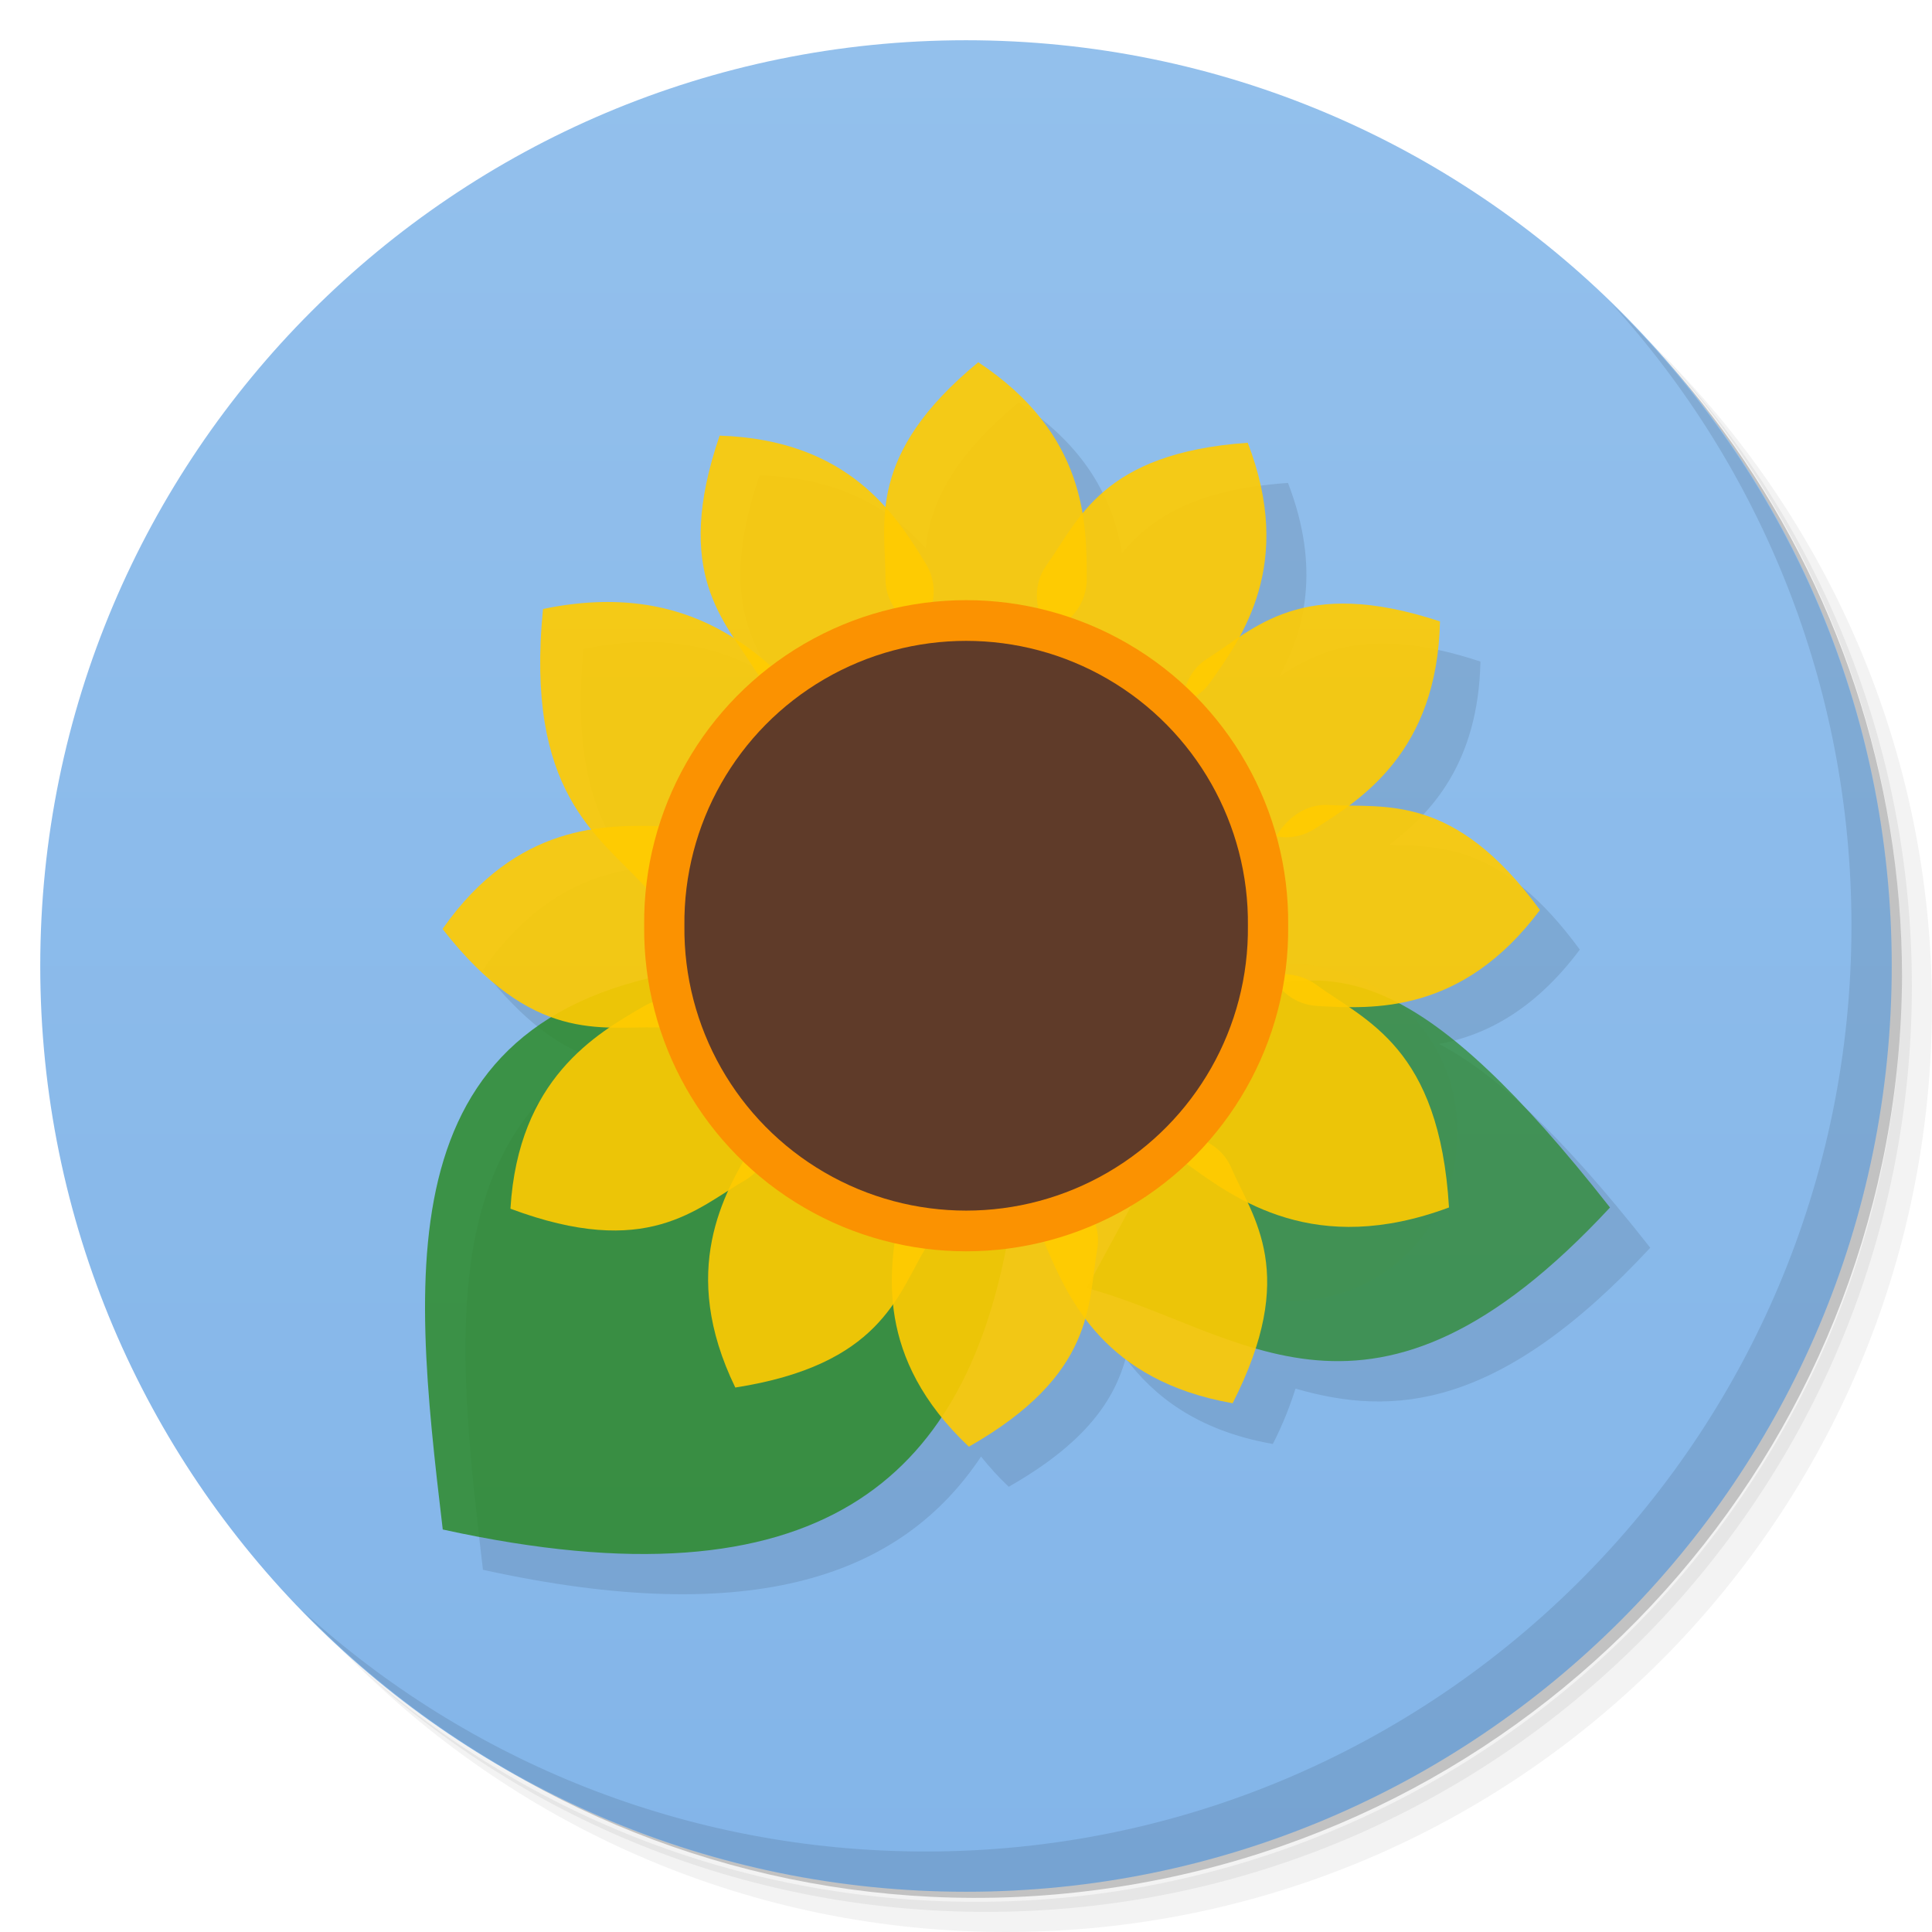
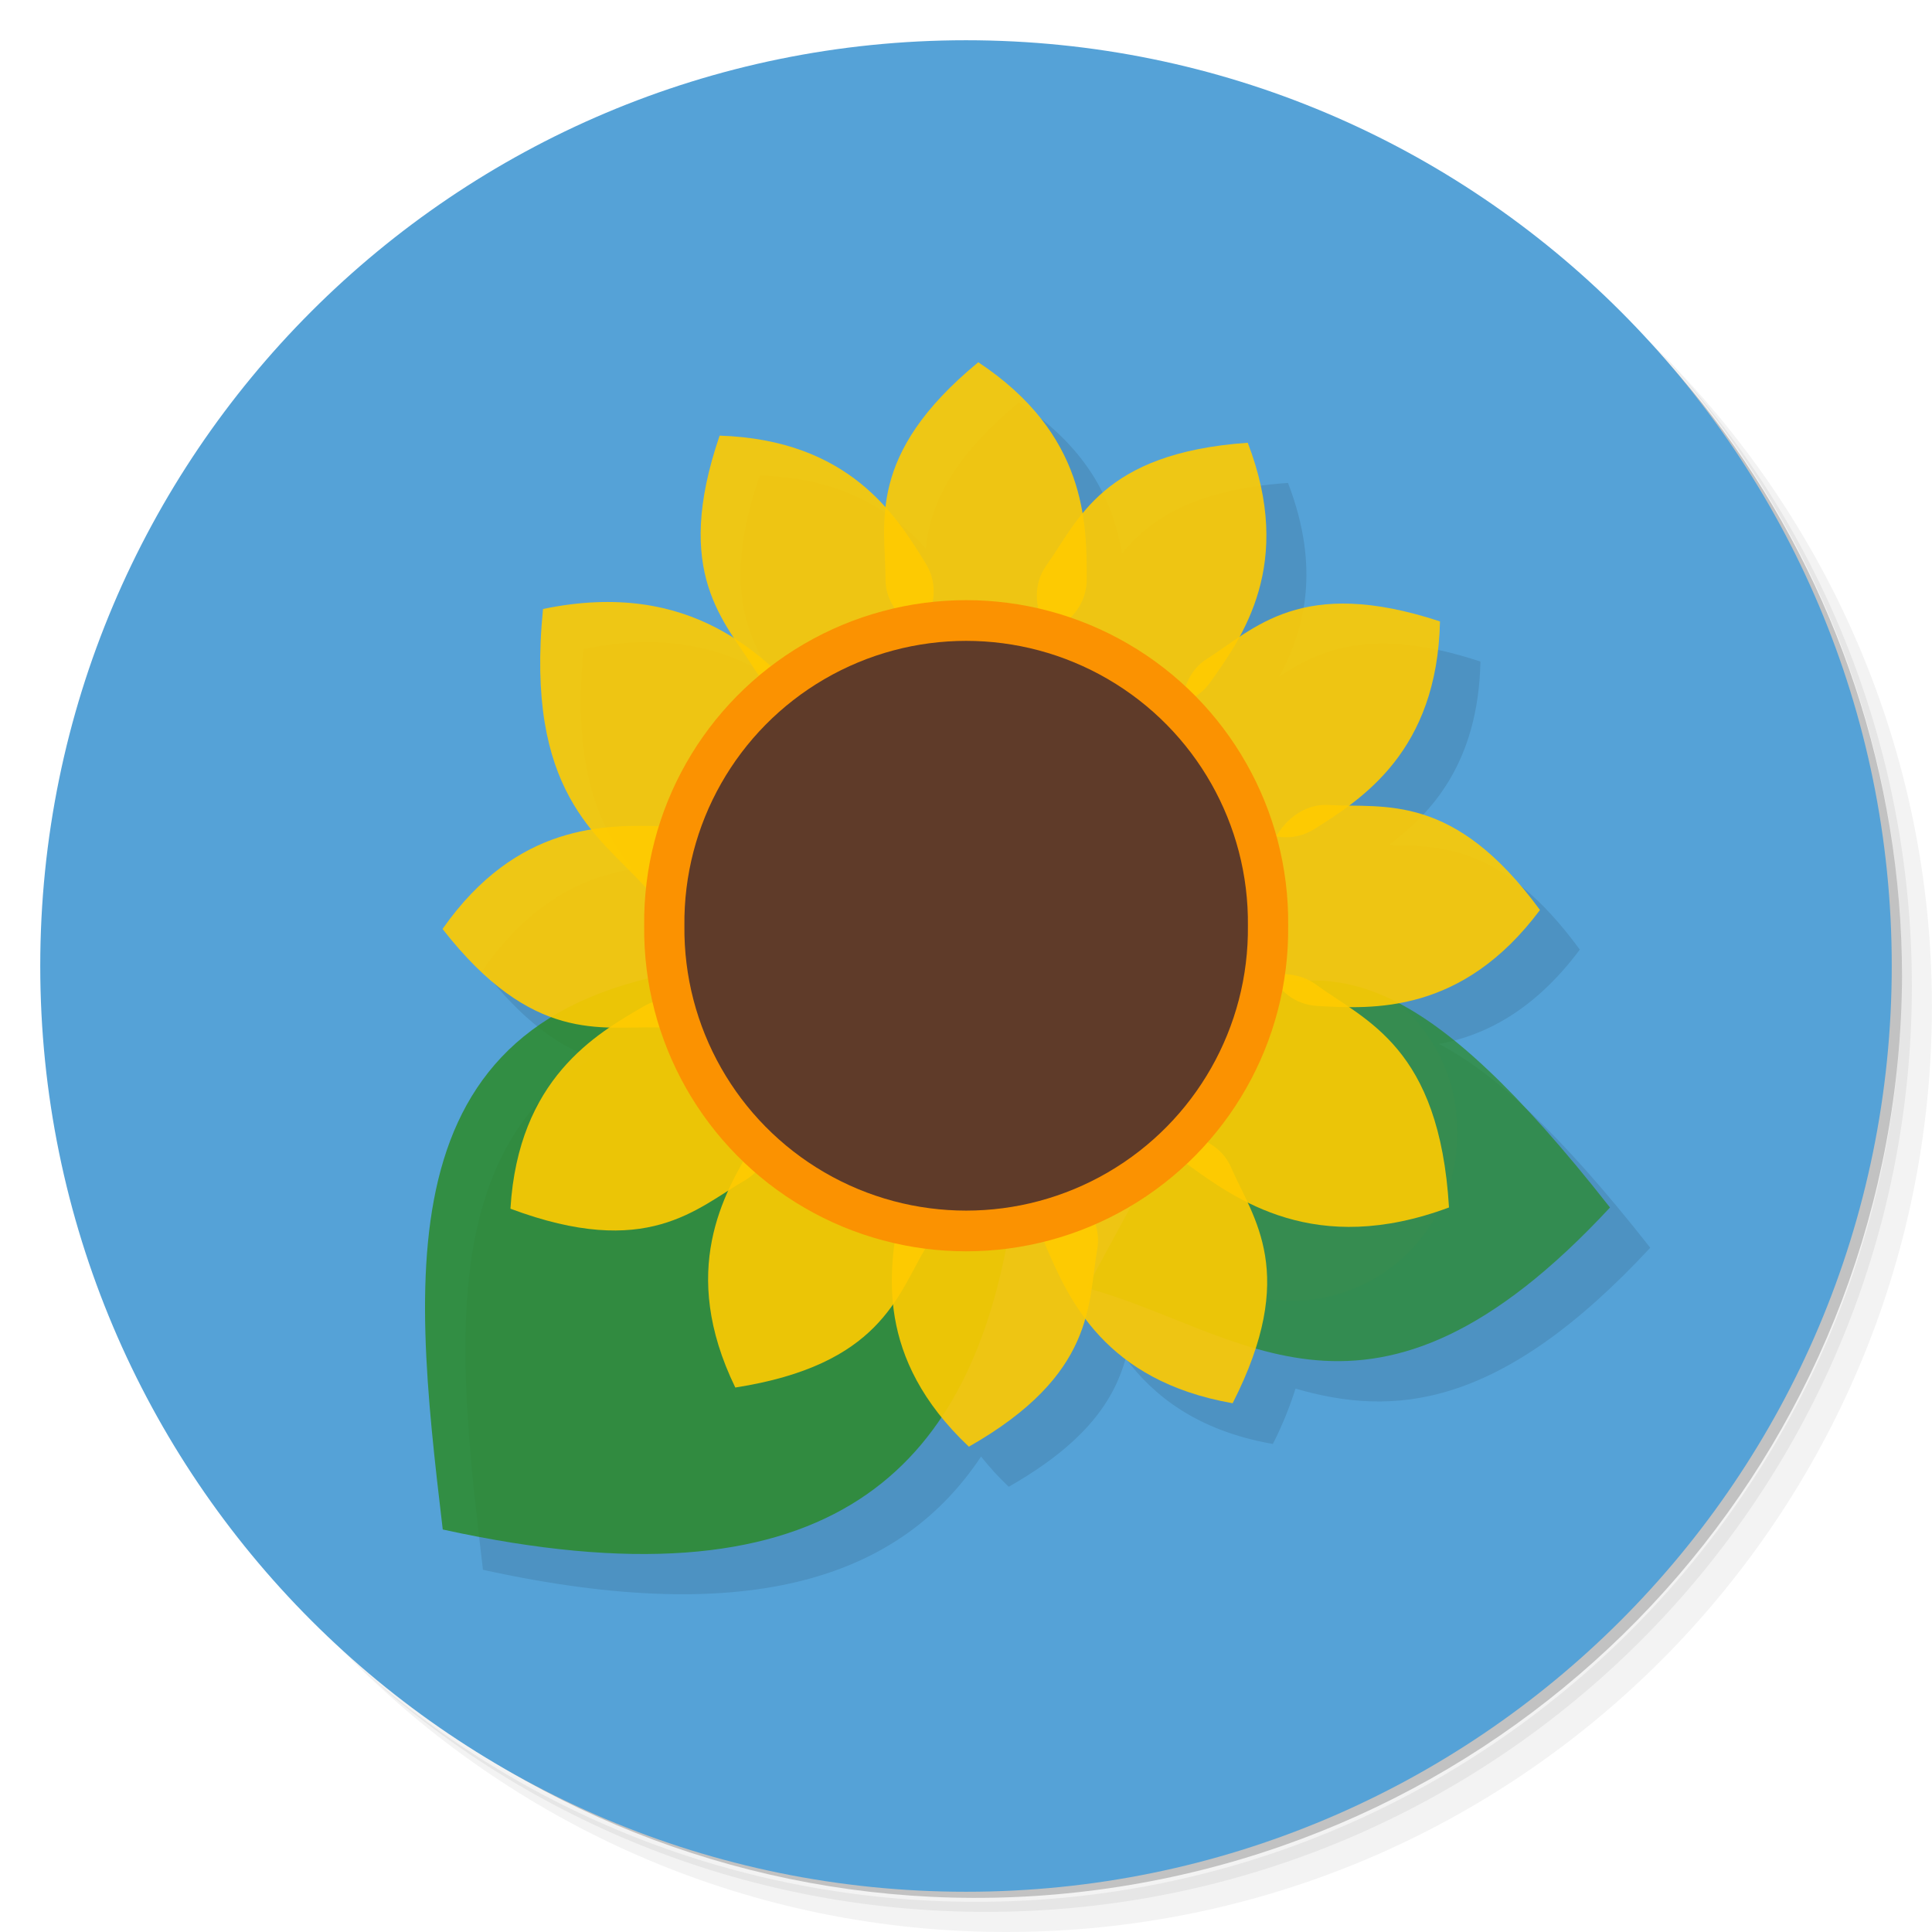
- <svg xmlns="http://www.w3.org/2000/svg" viewBox="0 0 48 48">
-   <defs>
+ <svg xmlns="http://www.w3.org/2000/svg" viewBox="0 0 48 48" id="svg2" version="1.1">
+   <defs id="defs4">
    <linearGradient id="linearGradient3764" x1="1" x2="47" gradientUnits="userSpaceOnUse" gradientTransform="matrix(0,-1,1,0,-1.5e-6,48)">
-       <stop style="stop-color:#83b5e9;stop-opacity:1" />
-       <stop offset="1" style="stop-color:#93c0ec;stop-opacity:1" />
+       <stop style="stop-color:#83b5e9;stop-opacity:1" id="stop7" />
+       <stop offset="1" style="stop-color:#93c0ec;stop-opacity:1" id="stop9" />
    </linearGradient>
  </defs>
-   <g>
-     <path d="m 36.31 5 c 5.859 4.062 9.688 10.831 9.688 18.5 c 0 12.426 -10.07 22.5 -22.5 22.5 c -7.669 0 -14.438 -3.828 -18.5 -9.688 c 1.037 1.822 2.306 3.499 3.781 4.969 c 4.085 3.712 9.514 5.969 15.469 5.969 c 12.703 0 23 -10.298 23 -23 c 0 -5.954 -2.256 -11.384 -5.969 -15.469 c -1.469 -1.475 -3.147 -2.744 -4.969 -3.781 z m 4.969 3.781 c 3.854 4.113 6.219 9.637 6.219 15.719 c 0 12.703 -10.297 23 -23 23 c -6.081 0 -11.606 -2.364 -15.719 -6.219 c 4.16 4.144 9.883 6.719 16.219 6.719 c 12.703 0 23 -10.298 23 -23 c 0 -6.335 -2.575 -12.06 -6.719 -16.219 z" style="opacity:0.05" />
-     <path d="m 41.28 8.781 c 3.712 4.085 5.969 9.514 5.969 15.469 c 0 12.703 -10.297 23 -23 23 c -5.954 0 -11.384 -2.256 -15.469 -5.969 c 4.113 3.854 9.637 6.219 15.719 6.219 c 12.703 0 23 -10.298 23 -23 c 0 -6.081 -2.364 -11.606 -6.219 -15.719 z" style="opacity:0.1" />
-     <path d="m 31.25 2.375 c 8.615 3.154 14.75 11.417 14.75 21.13 c 0 12.426 -10.07 22.5 -22.5 22.5 c -9.708 0 -17.971 -6.135 -21.12 -14.75 a 23 23 0 0 0 44.875 -7 a 23 23 0 0 0 -16 -21.875 z" style="opacity:0.2" />
+   <g id="g11">
+     <path d="m 36.31 5 c 5.859 4.062 9.688 10.831 9.688 18.5 c 0 12.426 -10.07 22.5 -22.5 22.5 c -7.669 0 -14.438 -3.828 -18.5 -9.688 c 1.037 1.822 2.306 3.499 3.781 4.969 c 4.085 3.712 9.514 5.969 15.469 5.969 c 12.703 0 23 -10.298 23 -23 c 0 -5.954 -2.256 -11.384 -5.969 -15.469 c -1.469 -1.475 -3.147 -2.744 -4.969 -3.781 z m 4.969 3.781 c 3.854 4.113 6.219 9.637 6.219 15.719 c 0 12.703 -10.297 23 -23 23 c -6.081 0 -11.606 -2.364 -15.719 -6.219 c 4.16 4.144 9.883 6.719 16.219 6.719 c 12.703 0 23 -10.298 23 -23 c 0 -6.335 -2.575 -12.06 -6.719 -16.219 z" style="opacity:0.05" id="path13" />
+     <path d="m 41.28 8.781 c 3.712 4.085 5.969 9.514 5.969 15.469 c 0 12.703 -10.297 23 -23 23 c -5.954 0 -11.384 -2.256 -15.469 -5.969 c 4.113 3.854 9.637 6.219 15.719 6.219 c 12.703 0 23 -10.298 23 -23 c 0 -6.081 -2.364 -11.606 -6.219 -15.719 z" style="opacity:0.1" id="path15" />
+     <path d="m 31.25 2.375 c 8.615 3.154 14.75 11.417 14.75 21.13 c 0 12.426 -10.07 22.5 -22.5 22.5 c -9.708 0 -17.971 -6.135 -21.12 -14.75 a 23 23 0 0 0 44.875 -7 a 23 23 0 0 0 -16 -21.875 z" style="opacity:0.2" id="path17" />
  </g>
-   <g>
-     <path d="m 24 1 c 12.703 0 23 10.297 23 23 c 0 12.703 -10.297 23 -23 23 -12.703 0 -23 -10.297 -23 -23 0 -12.703 10.297 -23 23 -23 z" style="fill:url(#linearGradient3764);fill-opacity:1" />
+   <g id="g19">
+     <path d="m 24 1 c 12.703 0 23 10.297 23 23 c 0 12.703 -10.297 23 -23 23 -12.703 0 -23 -10.297 -23 -23 0 -12.703 10.297 -23 23 -23 z" style="fill:#55a2d7;fill-opacity:1" id="path21" />
  </g>
-   <g>
-     <path d="m 40.03 7.531 c 3.712 4.084 5.969 9.514 5.969 15.469 0 12.703 -10.297 23 -23 23 c -5.954 0 -11.384 -2.256 -15.469 -5.969 4.178 4.291 10.01 6.969 16.469 6.969 c 12.703 0 23 -10.298 23 -23 0 -6.462 -2.677 -12.291 -6.969 -16.469 z" style="opacity:0.1" />
-   </g>
-   <path d="m 32.847 28.831 a 4.119 4.119 0 1 1 -8.237 0 4.119 4.119 0 1 1 8.237 0 z" transform="translate(3.355932,-0.6949155)" style="fill:#acacac;opacity:0.1;fill-opacity:1;stroke:none;fill-rule:nonzero" />
-   <path d="m 25.312 10 c -1.721 1.417 -2.201 2.599 -2.313 3.625 -0.801 -0.897 -2.01 -1.743 -4.125 -1.813 -0.942 2.75 -0.299 4.04 0.375 5.063 -1.117 -0.717 -2.606 -1.196 -4.75 -0.75 -0.294 2.976 0.395 4.444 1.219 5.469 -1.182 0.185 -2.517 0.785 -3.719 2.5 1.013 1.299 1.903 1.898 2.719 2.188 -3.884 2.371 -3.335 7.52 -2.719 12.719 6.767 1.489 10.422 0.124 12.375 -2.813 0.203 0.253 0.417 0.495 0.688 0.75 1.956 -1.113 2.626 -2.188 2.906 -3.188 0.681 0.91 1.754 1.791 3.656 2.125 0.257 -0.505 0.428 -0.955 0.563 -1.375 2.417 0.699 5.058 0.541 8.813 -3.5 -2.26 -2.878 -3.89 -4.353 -5.25 -5.063 1.112 -0.202 2.353 -0.809 3.5 -2.344 -1.901 -2.598 -3.447 -2.577 -4.75 -2.594 1.061 -0.791 2.227 -2.044 2.281 -4.563 -2.695 -0.889 -3.997 -0.292 -5 0.375 0.607 -1.116 1.052 -2.644 0.219 -4.813 -2.365 0.165 -3.444 0.921 -4.125 1.75 -0.202 -1.198 -0.772 -2.565 -2.563 -3.75 z" style="fill:#000;opacity:0.1;fill-opacity:1;stroke:none;fill-rule:nonzero" />
-   <path d="m 24.305 9 c -2.805 2.31 -2.305 4 -2.305 5.398 0 0.731 0.679 1.602 2.572 1.602 1.589 0 2.428 -0.723 2.428 -1.61 0 -1.39 0 -3.606 -2.695 -5.39 z" style="fill:#ffcb00;opacity:0.9;fill-opacity:1;stroke:none" />
-   <path d="m 31 11 c -3.625 0.253 -4.199 1.92 -5.01 3.058 -0.424 0.596 -0.377 1.698 1.165 2.797 1.294 0.922 2.397 0.82 2.912 0.098 c 0.807 -1.132 2.093 -2.937 0.933 -5.953 z" style="fill:#ffcb00;opacity:0.9;fill-opacity:1;stroke:none" />
-   <path d="m 35.776 15.439 c -3.451 -1.138 -4.613 0.187 -5.795 0.934 -0.618 0.391 -0.992 1.429 0.019 3.03 0.848 1.343 1.908 1.667 2.658 1.193 1.175 -0.742 3.049 -1.926 3.118 -5.157 z" style="fill:#ffcb00;opacity:0.9;fill-opacity:1;stroke:none" />
-   <path d="m 31 24.602 -4 7.398 c 3.85 1.045 7.05 4.408 13 -2 -4.627 -5.893 -6.659 -6 -9 -5.398 z" style="fill:#2a8925;opacity:0.722;fill-opacity:1;stroke:none" />
-   <path d="m 38.26 22.609 c -2.146 -2.933 -3.862 -2.529 -5.258 -2.609 c -0.73 -0.042 -1.638 0.586 -1.746 2.476 -0.091 1.586 0.583 2.465 1.469 2.516 1.388 0.079 3.6 0.206 5.535 -2.383 z" style="fill:#ffcb00;opacity:0.9;fill-opacity:1;stroke:none" />
-   <path d="m 36 30 c -0.237 -3.984 -2.061 -4.633 -3.302 -5.537 -0.649 -0.473 -1.861 -0.433 -3.085 1.248 -1.027 1.411 -0.928 2.623 -0.14 3.196 1.234 0.899 3.201 2.331 6.527 1.092 z" style="fill:#ffcb00;opacity:0.9;fill-opacity:1;stroke:none" />
-   <path d="m 30.624 34.864 c 1.649 -3.238 0.515 -4.588 -0.043 -5.87 c -0.292 -0.67 -1.262 -1.197 -2.998 -0.441 -1.457 0.635 -1.937 1.633 -1.583 2.446 c 0.555 1.274 1.441 3.306 4.624 3.864 z" style="fill:#ffcb00;opacity:0.9;fill-opacity:1;stroke:none" />
-   <path d="m 11 38 c -0.785 -6.627 -1.487 -13.201 7 -14 l 7 7 c -1.104 5.609 -4.529 9.08 -14 7 z" style="fill:#2a8925;opacity:0.821;fill-opacity:1;stroke:none" />
-   <path d="m 24.07 35.943 c 3.159 -1.797 2.955 -3.547 3.193 -4.925 c 0.125 -0.721 -0.395 -1.694 -2.261 -2.02 c -1.566 -0.271 -2.516 0.298 -2.667 1.172 -0.237 1.369 -0.616 3.553 1.735 5.771 z" style="fill:#ffcb00;opacity:0.9;fill-opacity:1;stroke:none" />
-   <path d="m 18.268 34.473 c 3.591 -0.56 4.02 -2.27 4.732 -3.473 c 0.372 -0.63 0.231 -1.724 -1.399 -2.688 -1.368 -0.809 -2.458 -0.613 -2.909 0.15 -0.707 1.196 -1.835 3.104 -0.424 6.01 z" style="fill:#ffcb00;opacity:0.9;fill-opacity:1;stroke:none" />
-   <path d="m 12.682 30.03 c 3.404 1.273 4.617 -0.006 5.827 -0.706 0.633 -0.366 1.047 -1.389 0.1 -3.03 c -0.795 -1.376 -1.841 -1.74 -2.609 -1.296 c -1.203 0.696 -3.122 1.804 -3.318 5.03 z" style="fill:#ffcb00;opacity:0.9;fill-opacity:1;stroke:none" />
-   <path d="m 10.995 23.08 c 2.235 2.865 3.938 2.41 5.336 2.447 c 0.731 0.019 1.619 -0.636 1.669 -2.529 c 0.042 -1.588 -0.659 -2.446 -1.546 -2.47 -1.389 -0.037 -3.605 -0.095 -5.459 2.552 z" style="fill:#ffcb00;opacity:0.9;fill-opacity:1;stroke:none" />
-   <path d="m 13.491 15.13 c -0.449 4.544 1.359 5.619 2.509 6.873 c 0.601 0.656 1.885 0.839 3.471 -0.829 1.33 -1.4 1.438 -2.788 0.709 -3.583 -1.143 -1.247 -2.965 -3.235 -6.689 -2.461 z" style="fill:#ffcb00;opacity:0.9;fill-opacity:1;stroke:none" />
-   <path d="m 17.879 10.823 c -1.178 3.438 0.134 4.615 0.867 5.805 0.383 0.623 1.417 1.01 3.03 0.016 c 1.353 -0.833 1.689 -1.889 1.223 -2.644 -0.729 -1.184 -1.89 -3.071 -5.121 -3.177 z" style="fill:#ffcb00;opacity:0.9;fill-opacity:1;stroke:none" />
-   <path d="m 38.14 28.576 a 8.136 6 0 1 1 -16.271 0 8.136 6 0 1 1 16.271 0 z" transform="matrix(0.9833334,0,0,1.333333,-5.500001,-15.1017)" style="fill:#fb9201;fill-opacity:1;stroke:none;fill-rule:nonzero" />
-   <path transform="matrix(0.8604167,0,0,1.166667,-1.812501,-10.33898)" d="m 38.14 28.576 a 8.136 6 0 1 1 -16.271 0 8.136 6 0 1 1 16.271 0 z" style="fill:#5f3b29;fill-opacity:1;stroke:none;fill-rule:nonzero" />
+   <path d="m 32.847 28.831 a 4.119 4.119 0 1 1 -8.237 0 4.119 4.119 0 1 1 8.237 0 z" transform="translate(3.355932,-0.6949155)" style="fill:#acacac;opacity:0.1;fill-opacity:1;stroke:none;fill-rule:nonzero" id="path27" />
+   <path d="m 25.312 10 c -1.721 1.417 -2.201 2.599 -2.313 3.625 -0.801 -0.897 -2.01 -1.743 -4.125 -1.813 -0.942 2.75 -0.299 4.04 0.375 5.063 -1.117 -0.717 -2.606 -1.196 -4.75 -0.75 -0.294 2.976 0.395 4.444 1.219 5.469 -1.182 0.185 -2.517 0.785 -3.719 2.5 1.013 1.299 1.903 1.898 2.719 2.188 -3.884 2.371 -3.335 7.52 -2.719 12.719 6.767 1.489 10.422 0.124 12.375 -2.813 0.203 0.253 0.417 0.495 0.688 0.75 1.956 -1.113 2.626 -2.188 2.906 -3.188 0.681 0.91 1.754 1.791 3.656 2.125 0.257 -0.505 0.428 -0.955 0.563 -1.375 2.417 0.699 5.058 0.541 8.813 -3.5 -2.26 -2.878 -3.89 -4.353 -5.25 -5.063 1.112 -0.202 2.353 -0.809 3.5 -2.344 -1.901 -2.598 -3.447 -2.577 -4.75 -2.594 1.061 -0.791 2.227 -2.044 2.281 -4.563 -2.695 -0.889 -3.997 -0.292 -5 0.375 0.607 -1.116 1.052 -2.644 0.219 -4.813 -2.365 0.165 -3.444 0.921 -4.125 1.75 -0.202 -1.198 -0.772 -2.565 -2.563 -3.75 z" style="fill:#000;opacity:0.1;fill-opacity:1;stroke:none;fill-rule:nonzero" id="path29" />
+   <path d="m 24.305 9 c -2.805 2.31 -2.305 4 -2.305 5.398 0 0.731 0.679 1.602 2.572 1.602 1.589 0 2.428 -0.723 2.428 -1.61 0 -1.39 0 -3.606 -2.695 -5.39 z" style="fill:#ffcb00;opacity:0.9;fill-opacity:1;stroke:none" id="path31" />
+   <path d="m 31 11 c -3.625 0.253 -4.199 1.92 -5.01 3.058 -0.424 0.596 -0.377 1.698 1.165 2.797 1.294 0.922 2.397 0.82 2.912 0.098 c 0.807 -1.132 2.093 -2.937 0.933 -5.953 z" style="fill:#ffcb00;opacity:0.9;fill-opacity:1;stroke:none" id="path33" />
+   <path d="m 35.776 15.439 c -3.451 -1.138 -4.613 0.187 -5.795 0.934 -0.618 0.391 -0.992 1.429 0.019 3.03 0.848 1.343 1.908 1.667 2.658 1.193 1.175 -0.742 3.049 -1.926 3.118 -5.157 z" style="fill:#ffcb00;opacity:0.9;fill-opacity:1;stroke:none" id="path35" />
+   <path d="m 31 24.602 -4 7.398 c 3.85 1.045 7.05 4.408 13 -2 -4.627 -5.893 -6.659 -6 -9 -5.398 z" style="fill:#2a8925;opacity:0.722;fill-opacity:1;stroke:none" id="path37" />
+   <path d="m 38.26 22.609 c -2.146 -2.933 -3.862 -2.529 -5.258 -2.609 c -0.73 -0.042 -1.638 0.586 -1.746 2.476 -0.091 1.586 0.583 2.465 1.469 2.516 1.388 0.079 3.6 0.206 5.535 -2.383 z" style="fill:#ffcb00;opacity:0.9;fill-opacity:1;stroke:none" id="path39" />
+   <path d="m 36 30 c -0.237 -3.984 -2.061 -4.633 -3.302 -5.537 -0.649 -0.473 -1.861 -0.433 -3.085 1.248 -1.027 1.411 -0.928 2.623 -0.14 3.196 1.234 0.899 3.201 2.331 6.527 1.092 z" style="fill:#ffcb00;opacity:0.9;fill-opacity:1;stroke:none" id="path41" />
+   <path d="m 30.624 34.864 c 1.649 -3.238 0.515 -4.588 -0.043 -5.87 c -0.292 -0.67 -1.262 -1.197 -2.998 -0.441 -1.457 0.635 -1.937 1.633 -1.583 2.446 c 0.555 1.274 1.441 3.306 4.624 3.864 z" style="fill:#ffcb00;opacity:0.9;fill-opacity:1;stroke:none" id="path43" />
+   <path d="m 11 38 c -0.785 -6.627 -1.487 -13.201 7 -14 l 7 7 c -1.104 5.609 -4.529 9.08 -14 7 z" style="fill:#2a8925;opacity:0.821;fill-opacity:1;stroke:none" id="path45" />
+   <path d="m 24.07 35.943 c 3.159 -1.797 2.955 -3.547 3.193 -4.925 c 0.125 -0.721 -0.395 -1.694 -2.261 -2.02 c -1.566 -0.271 -2.516 0.298 -2.667 1.172 -0.237 1.369 -0.616 3.553 1.735 5.771 z" style="fill:#ffcb00;opacity:0.9;fill-opacity:1;stroke:none" id="path47" />
+   <path d="m 18.268 34.473 c 3.591 -0.56 4.02 -2.27 4.732 -3.473 c 0.372 -0.63 0.231 -1.724 -1.399 -2.688 -1.368 -0.809 -2.458 -0.613 -2.909 0.15 -0.707 1.196 -1.835 3.104 -0.424 6.01 z" style="fill:#ffcb00;opacity:0.9;fill-opacity:1;stroke:none" id="path49" />
+   <path d="m 12.682 30.03 c 3.404 1.273 4.617 -0.006 5.827 -0.706 0.633 -0.366 1.047 -1.389 0.1 -3.03 c -0.795 -1.376 -1.841 -1.74 -2.609 -1.296 c -1.203 0.696 -3.122 1.804 -3.318 5.03 z" style="fill:#ffcb00;opacity:0.9;fill-opacity:1;stroke:none" id="path51" />
+   <path d="m 10.995 23.08 c 2.235 2.865 3.938 2.41 5.336 2.447 c 0.731 0.019 1.619 -0.636 1.669 -2.529 c 0.042 -1.588 -0.659 -2.446 -1.546 -2.47 -1.389 -0.037 -3.605 -0.095 -5.459 2.552 z" style="fill:#ffcb00;opacity:0.9;fill-opacity:1;stroke:none" id="path53" />
+   <path d="m 13.491 15.13 c -0.449 4.544 1.359 5.619 2.509 6.873 c 0.601 0.656 1.885 0.839 3.471 -0.829 1.33 -1.4 1.438 -2.788 0.709 -3.583 -1.143 -1.247 -2.965 -3.235 -6.689 -2.461 z" style="fill:#ffcb00;opacity:0.9;fill-opacity:1;stroke:none" id="path55" />
+   <path d="m 17.879 10.823 c -1.178 3.438 0.134 4.615 0.867 5.805 0.383 0.623 1.417 1.01 3.03 0.016 c 1.353 -0.833 1.689 -1.889 1.223 -2.644 -0.729 -1.184 -1.89 -3.071 -5.121 -3.177 z" style="fill:#ffcb00;opacity:0.9;fill-opacity:1;stroke:none" id="path57" />
+   <path d="m 38.14 28.576 a 8.136 6 0 1 1 -16.271 0 8.136 6 0 1 1 16.271 0 z" transform="matrix(0.9833334,0,0,1.333333,-5.500001,-15.1017)" style="fill:#fb9201;fill-opacity:1;stroke:none;fill-rule:nonzero" id="path59" />
+   <path transform="matrix(0.8604167,0,0,1.166667,-1.812501,-10.33898)" d="m 38.14 28.576 a 8.136 6 0 1 1 -16.271 0 8.136 6 0 1 1 16.271 0 z" style="fill:#5f3b29;fill-opacity:1;stroke:none;fill-rule:nonzero" id="path61" />
</svg>
